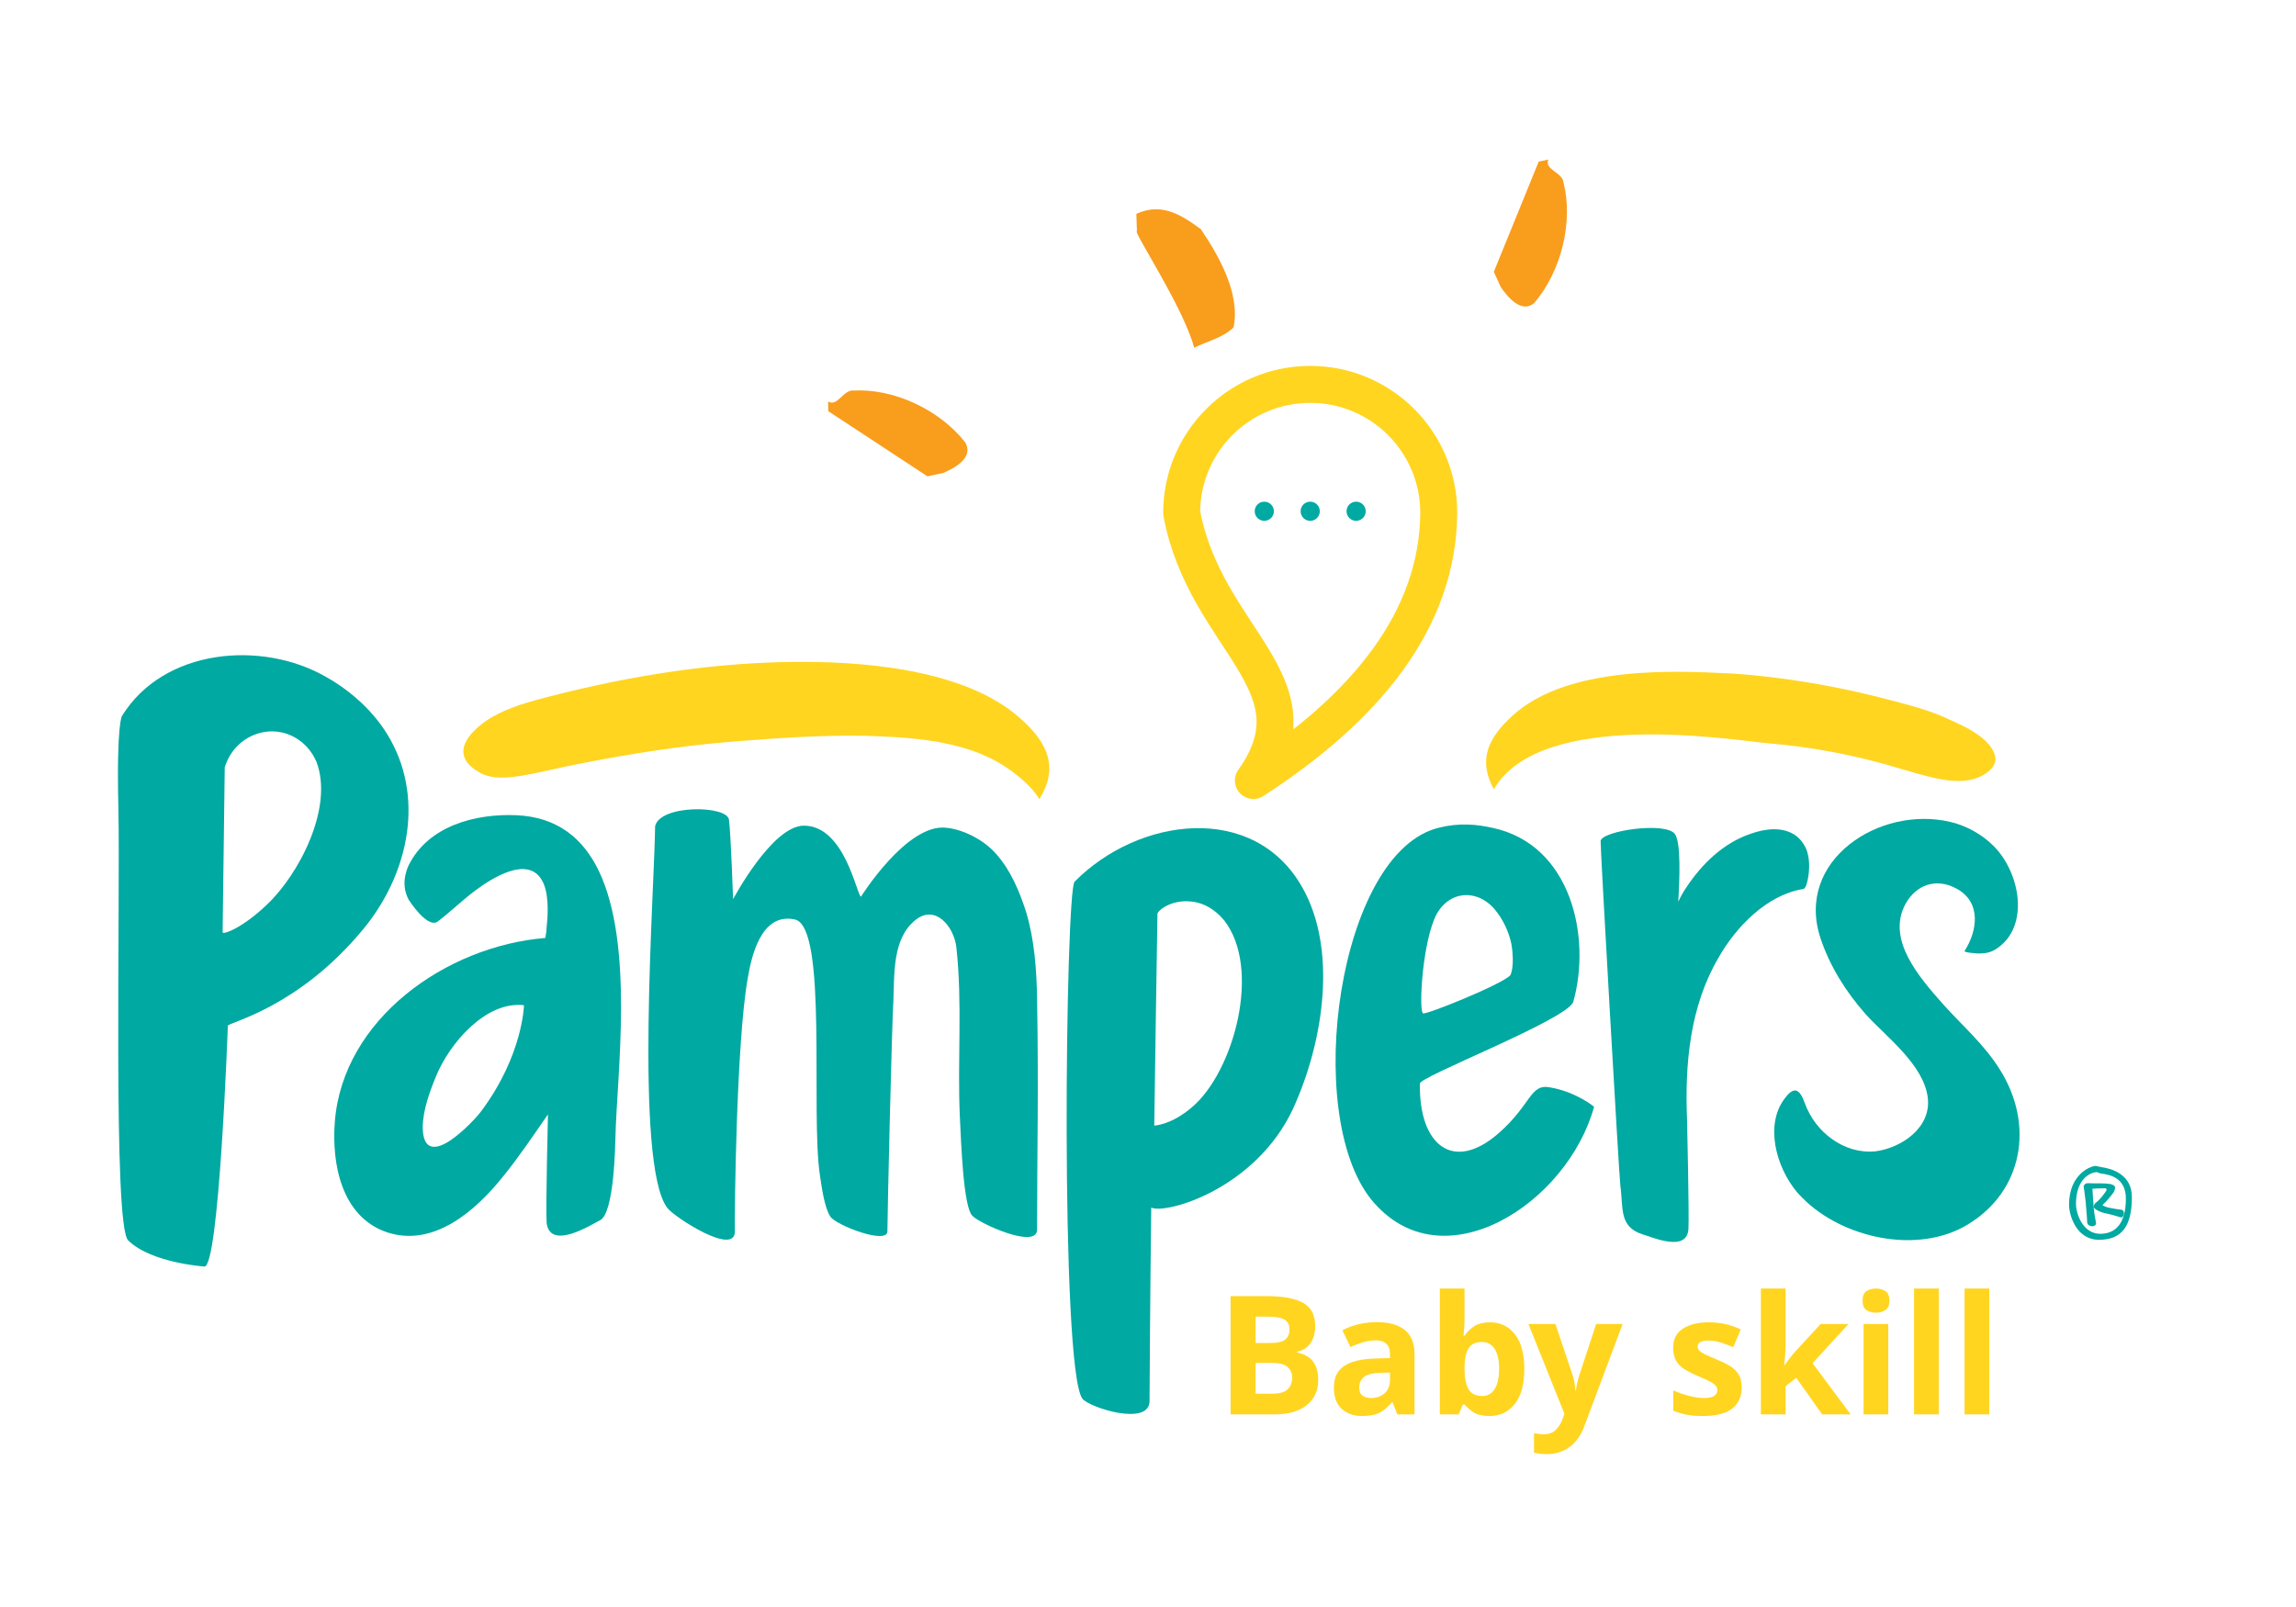
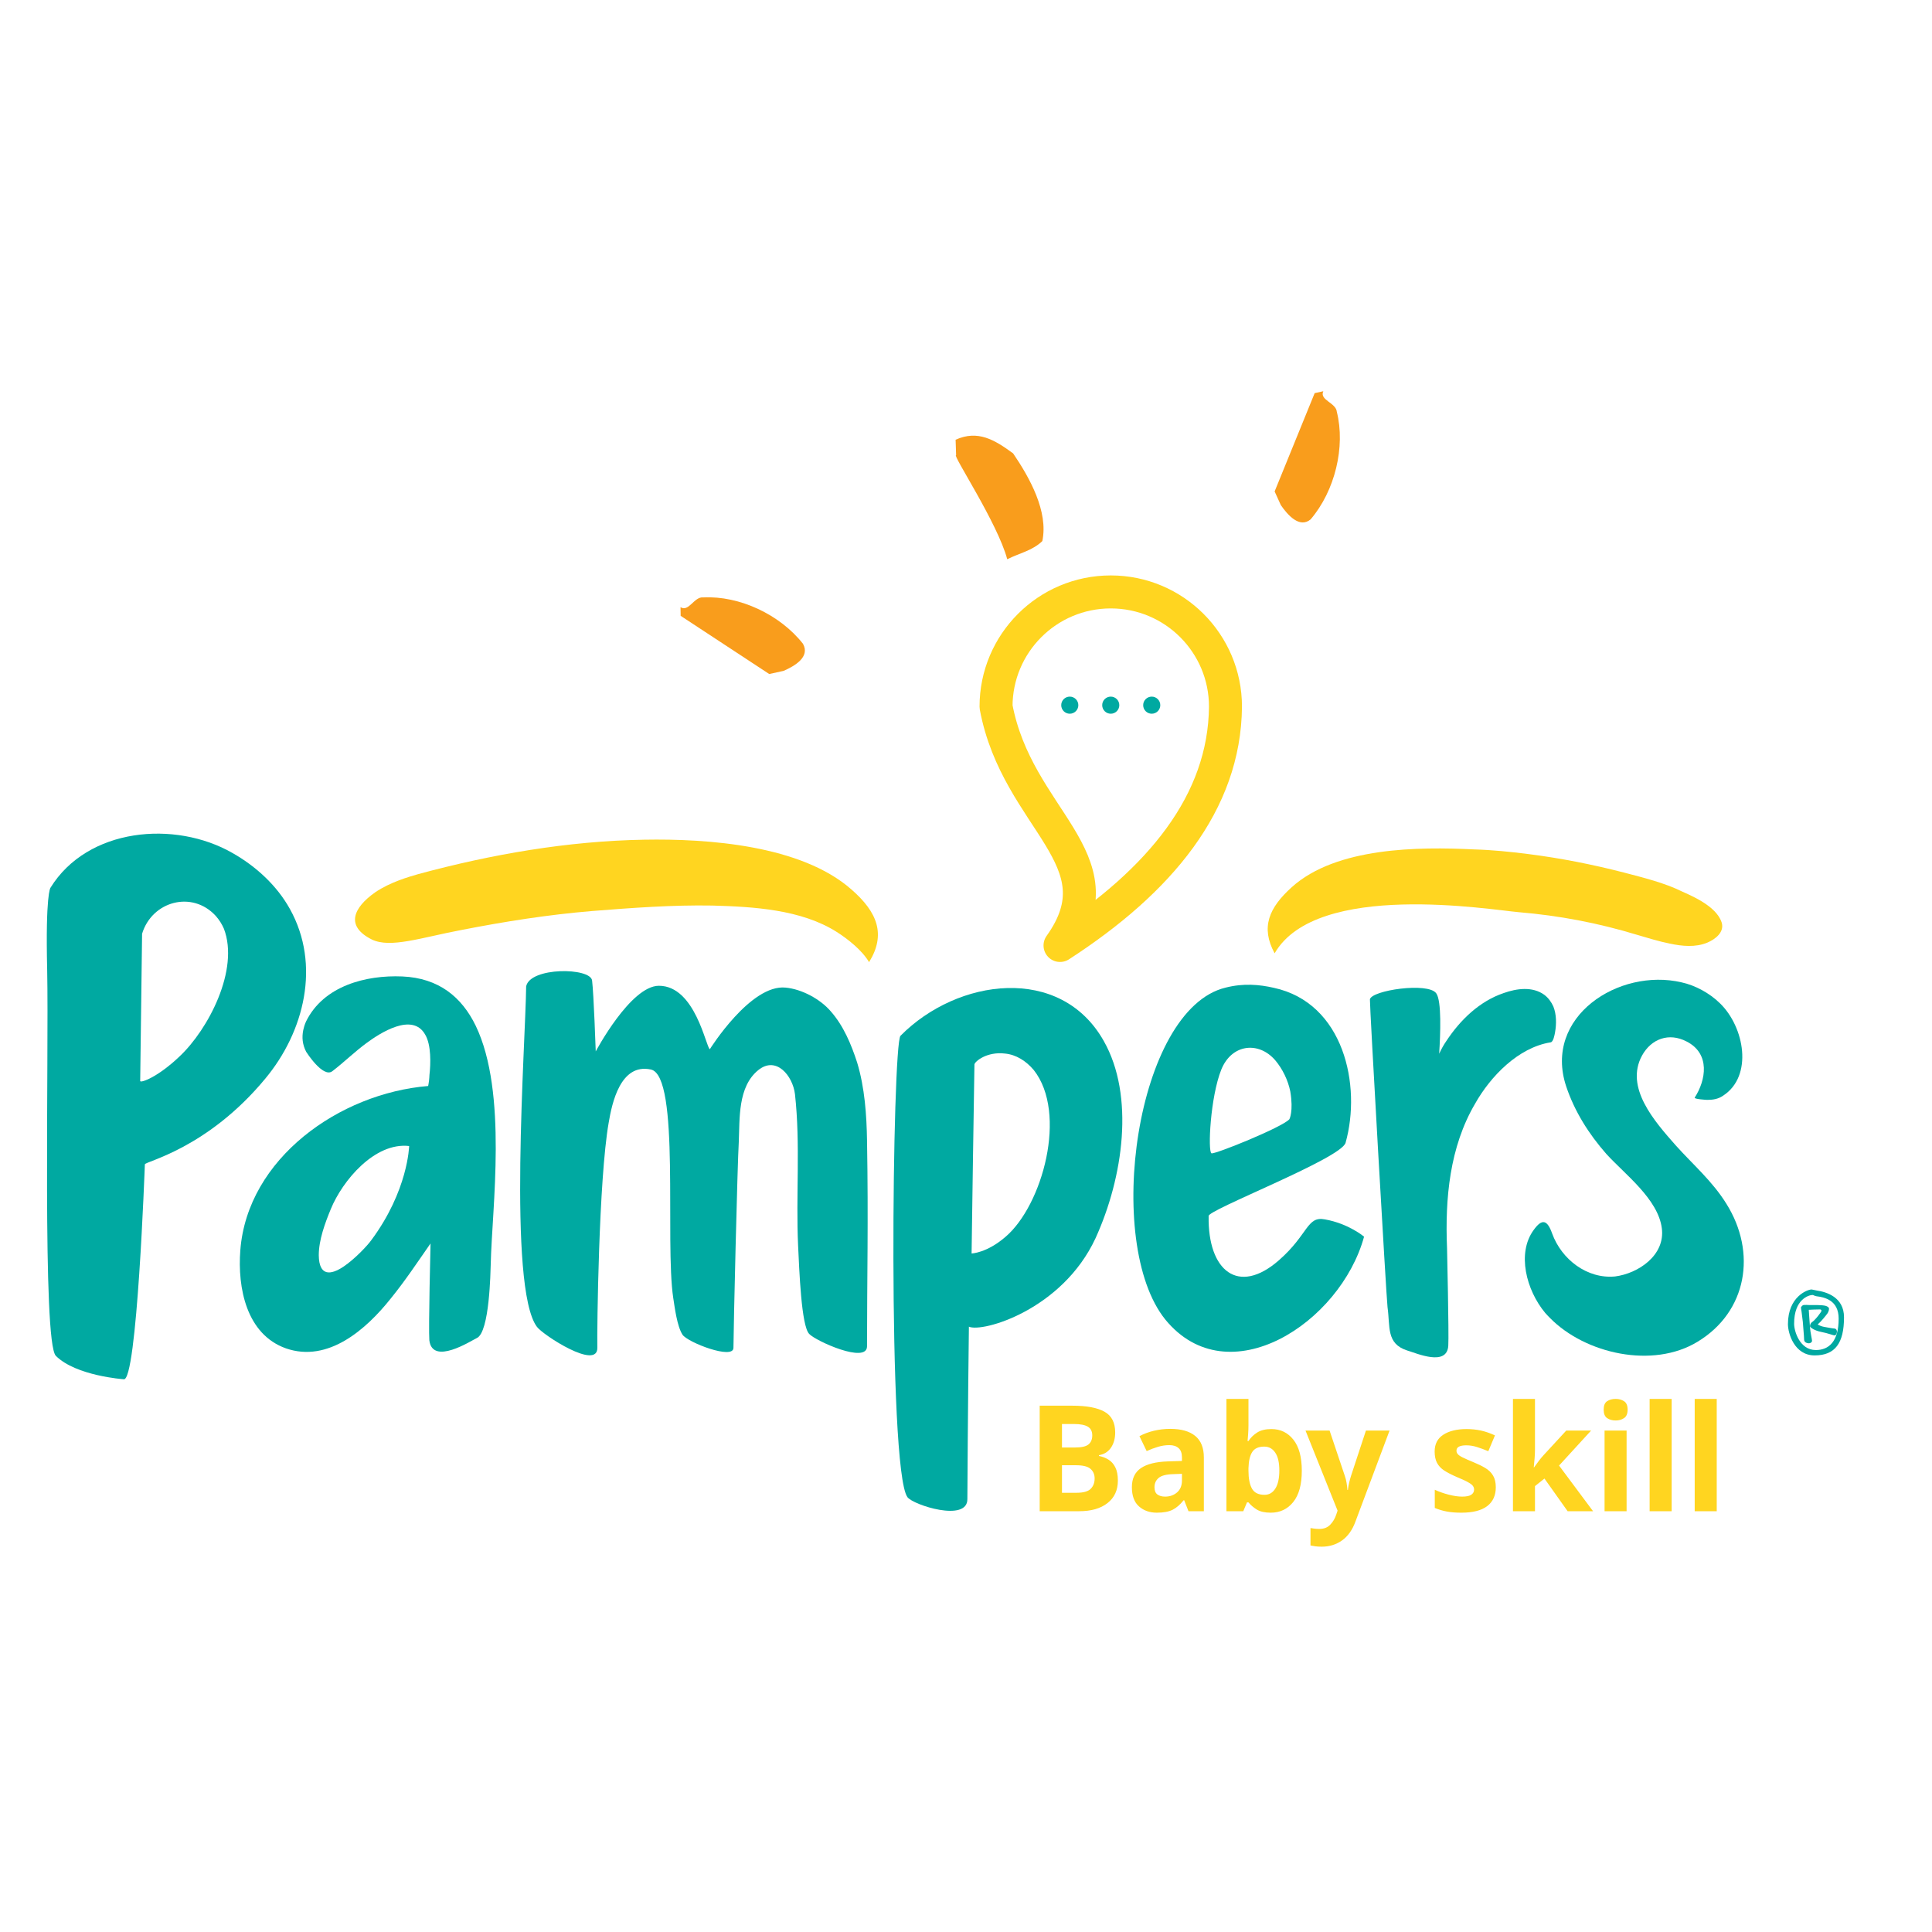
- <svg xmlns="http://www.w3.org/2000/svg" width="500" height="350" viewBox="0 0 500 350" id="svg2" version="1.1">
+ <svg xmlns="http://www.w3.org/2000/svg" width="512" height="512" viewBox="0 0 512 512" id="svg2" version="1.1">
  <defs id="defs4" />
-   <g id="layer1" transform="translate(0,-702.3622)">
+   <g id="layer1" transform="translate(0,-540.3622)">
    <path style="fill:#000000" d="" id="path4186" />
    <path style="fill:#000000" d="" id="path4184" />
    <path id="path4282" d="" style="fill:#000000" />
    <path id="path4284" d="" style="fill:#000000" />
-     <g id="g4418" transform="translate(23.59344,395.4561)">
+     <g id="g4418" transform="matrix(1.085983,0,0,1.085983,10.12639,273.0205)">
      <path d="m 237.908,356.816 c 4.054,5.965 8.634,14.185 7.127,21.393 -2.389,2.333 -5.719,2.993 -8.566,4.435 -2.364,-8.867 -13.545,-25.677 -12.475,-25.383 l -0.123,-3.778 c 5.412,-2.453 9.49,0 14.036,3.332 z" id="path4288" style="fill:#f99d1c" />
      <path d="m 186.629,403.283 c 1.791,3.223 -2.037,5.425 -4.737,6.602 l -3.504,0.768 -21.611,-14.196 -0.034,-2.114 c 2.018,1.278 3.316,-2.648 5.577,-2.383 8.784,-0.443 18.689,4.165 24.309,11.322 z" id="path4290" style="fill:#f99d1c" />
      <path d="m 310.495,372.926 c -2.708,2.233 -5.6,-1.083 -7.259,-3.486 l -1.515,-3.339 9.768,-23.99 2.11,-0.462 c -1.006,2.177 3.115,2.785 3.302,5.033 2.129,8.517 -0.439,19.271 -6.406,26.244 z" id="path4292" style="fill:#f99d1c" />
      <path style="fill:#ffd520" id="path4296" d="m 407.619,467.275 c -2.021,-1.545 -4.49,-2.666 -6.348,-3.492 -4.531,-2.22 -9.418,-3.391 -14.263,-4.67 -7.713,-1.989 -15.507,-3.53 -23.444,-4.534 -4.338,-0.55 -8.749,-0.997 -13.169,-1.125 -13.503,-0.652 -33.586,-0.596 -44.491,9.215 -5.591,5.045 -7.628,9.813 -4.184,16.144 10.257,-17.812 52.909,-10.591 59.527,-10.044 9.891,0.826 19.437,2.639 28.97,5.543 2.635,0.774 5.205,1.579 7.942,2.127 2.97,0.638 6.289,0.968 9.176,-0.247 1.943,-0.823 4.185,-2.549 3.485,-4.881 -0.5,-1.563 -1.742,-2.929 -3.201,-4.036 z" />
      <path style="fill:#ffd520" id="path4298" d="m 82.255,463.906 c 3.72,-2.508 8.135,-3.738 10.555,-4.445 17.889,-4.836 36.482,-8.054 55.029,-8.376 15.554,-0.284 38.339,1.332 50.612,12.147 6.351,5.537 8.48,10.989 4.3,17.737 -1.673,-2.878 -5.185,-5.663 -7.897,-7.376 -8.641,-5.489 -20.342,-6.155 -30.321,-6.437 -9.787,-0.171 -19.568,0.558 -29.335,1.332 -10.723,0.889 -21.247,2.547 -31.818,4.61 -9.884,1.859 -17.412,4.546 -21.969,2.342 -6.552,-3.284 -4.486,-7.788 0.845,-11.534 z" />
      <path style="fill:#00a9a1" id="path4300" d="m 61.414,467.977 c 7.613,13.661 3.484,30.015 -5.989,41.399 -14.189,17.153 -29.4,20.23 -29.4,20.935 0,0 -1.911,53.473 -5.189,52.434 0,0 -11.613,-0.796 -16.535,-5.708 -3.335,-3.415 -1.676,-72.886 -2.114,-94.225 -0.436,-18.384 0.788,-19.97 0.788,-19.97 9.036,-14.683 30.402,-16.583 44.468,-8.489 5.664,3.209 10.771,7.868 13.97,13.625 z m -18.11,1.683 c -5.768,-6.266 -15.551,-3.548 -17.955,4.377 l -0.463,35.934 c 0.041,0.559 4.238,-0.88 9.591,-5.986 7.018,-6.586 14.657,-21.173 10.838,-31.177 -0.479,-1.103 -1.132,-2.168 -2.011,-3.147 z" />
      <path style="fill:#00a9a1" id="path4302" d="m 313.999,543.743 c -4.453,-0.879 -4.018,3.672 -11.256,9.992 -9.877,8.633 -17.348,2.568 -17.126,-10.77 -0.801,-1.339 32.29,-14.027 33.414,-17.908 3.935,-14.02 -0.432,-34.13 -17.499,-37.826 -3.521,-0.805 -7.389,-1.159 -11.753,-0.056 -21.929,5.232 -29.85,62.278 -14.727,81.017 15.321,18.702 42.728,0.834 48.495,-20.235 -0.001,0 -3.774,-3.197 -9.547,-4.214 z M 288.716,507.162 c 2.535,-6.24 9.111,-6.954 13.158,-2.246 1.794,2.122 3.116,4.881 3.672,7.611 0.807,4.878 -0.22,6.762 -0.22,6.762 -1.658,1.946 -18.381,8.701 -19.028,8.322 -0.905,-0.5 -0.278,-13.727 2.417,-20.45 z" />
      <path d="m 202.255,524.552 c -0.1,-6.252 -0.547,-12.919 -2.412,-19.089 -1.434,-4.42 -3.316,-8.968 -6.46,-12.521 -2.584,-3.001 -7.073,-5.394 -10.991,-5.764 -8.559,-0.882 -18.493,15.029 -18.493,15.029 -0.946,-0.388 -3.522,-15.474 -12.43,-15.474 -6.924,0 -15.417,16.014 -15.417,16.014 0,-0.049 -0.483,-13.969 -0.89,-17.296 -0.402,-3.21 -15.101,-3.324 -16.091,1.415 -0.137,13.675 -4.552,73.585 2.643,83.109 1.438,1.95 14.873,10.725 14.729,5.041 -0.101,-4.158 0.332,-40.986 2.769,-54.885 0.805,-4.758 2.862,-14.552 10.287,-12.967 7.242,1.529 3.377,42.097 5.47,55.771 0.372,2.368 0.922,6.853 2.25,8.931 1.241,1.906 12.438,6.195 12.438,3.223 0,-4.069 0.98,-45.159 1.298,-50.153 0.253,-5.759 -0.275,-13.566 4.777,-17.635 4.378,-3.529 8.391,1.392 8.938,5.88 1.362,12.274 0.198,24.665 0.764,36.956 0.294,5.976 0.774,19.651 2.721,21.563 1.579,1.712 14.099,7.364 14.099,3.009 0.001,-16.829 0.342,-30.406 0.001,-50.157 z" id="path4304" style="fill:#00a9a1" />
      <path d="m 260.027,500.208 c -10.533,-18.696 -35.71,-15.34 -49.606,-1.274 -1.977,1.992 -3.194,105.804 1.69,112.581 1.397,1.932 14.698,6.184 14.631,0.472 0,-1.624 0.139,-23.824 0.371,-42.066 3.261,1.489 22.732,-4.05 30.895,-21.568 6.798,-14.914 9.588,-34.792 2.019,-48.145 z m -23.995,47.803 c -4.552,3.94 -8.261,4.046 -8.261,4.046 0,0 0.66,-46.127 0.697,-46.151 0.142,-0.747 3.052,-3.161 7.449,-2.635 2.719,0.254 5.179,1.821 7.028,4.028 8.306,10.524 2.132,33.019 -6.913,40.712 z" id="path4306" style="fill:#00a9a1" />
      <path d="m 106.767,496.494 c -3.391,-6.985 -8.985,-11.65 -17.912,-12.037 -8.858,-0.381 -19.214,2.272 -23.491,10.98 -0.354,0.772 -0.556,1.489 -0.686,2.1 -0.361,1.779 -0.213,3.503 0.707,5.299 0,0 4.117,6.501 6.39,4.742 2.87,-2.2 5.44,-4.742 8.336,-6.868 3.22,-2.382 11.247,-7.633 14.345,-2.019 1.463,2.514 1.334,7.058 1.016,9.836 -0.027,0.885 -0.142,1.843 -0.314,2.663 -21.652,1.777 -44.108,17.683 -45.838,40.078 -0.705,9.177 1.477,20.521 11.135,23.947 10.29,3.575 19.583,-4.638 25.545,-12.126 3.497,-4.296 6.576,-8.935 9.737,-13.477 0,0 -0.515,20.801 -0.29,23.644 0.767,6.189 10.109,0.15 11.589,-0.563 3.136,-1.4 3.332,-16.433 3.391,-17.955 0.291,-13.653 4.192,-41.943 -3.66,-58.244 z m -25.507,52.349 c -0.887,1.232 -3.88,4.483 -6.765,6.431 -3.08,2.047 -5.957,2.431 -6.03,-2.77 0,-3.757 1.529,-7.871 2.949,-11.313 2.829,-6.891 10.692,-16.318 19.102,-15.355 0,-0.003 -0.224,10.859 -9.256,23.007 z" id="path4308" style="fill:#00a9a1" />
      <path d="m 369.737,491.784 c -0.479,-1.05 -1.177,-2.065 -2.203,-2.844 -2.87,-2.093 -6.76,-1.563 -9.923,-0.428 -5.875,1.989 -10.587,6.535 -13.985,11.695 -0.699,0.999 -1.255,2.058 -1.75,3.104 0.298,-4.761 0.628,-12.908 -0.722,-14.748 -1.996,-2.767 -15.844,-0.722 -16.18,1.494 -0.101,1.004 4.016,72.985 4.297,75.09 0.681,4.825 -0.368,8.927 4.817,10.592 2.132,0.599 9.753,4.047 10.011,-1.222 0.174,-2.879 -0.305,-23.778 -0.305,-23.778 -0.505,-12.047 0.621,-24.631 6.844,-35.235 3.767,-6.673 10.51,-13.687 18.403,-14.964 0.696,-0.049 0.997,-1.821 1.11,-2.451 0.361,-2.03 0.361,-4.371 -0.414,-6.304 z" id="path4310" style="fill:#00a9a1" />
      <path d="m 411.955,539.917 c -3.398,-5.489 -8.149,-9.552 -12.372,-14.258 -5.153,-5.846 -12.458,-14.069 -8.212,-21.889 2.267,-4.114 6.575,-5.682 10.878,-3.444 5.864,2.985 4.713,9.469 1.987,13.687 -0.252,0.383 2.885,0.562 3.027,0.562 1.384,0 2.672,-0.178 3.884,-1.014 7.41,-4.802 5.212,-16.786 -0.752,-22.553 -2.535,-2.495 -6.049,-4.39 -9.357,-5.108 -15.312,-3.59 -33.819,8.374 -28.166,25.394 2.048,6.113 5.507,11.6 9.799,16.482 4.552,4.993 12.616,10.982 13.537,18.128 0.864,6.6 -5.747,11.027 -11.399,11.761 -6.843,0.655 -13.076,-4.171 -15.369,-10.484 -1.179,-3.336 -2.461,-3.716 -4.513,-0.846 -4.119,5.617 -1.836,14.647 2.825,20.236 0.413,0.44 0.767,0.855 1.18,1.247 8.626,8.75 25.072,12.41 35.96,5.803 12.138,-7.316 14.543,-21.787 7.065,-33.704 z" id="path4312" style="fill:#00a9a1" />
      <path d="m 428.492,569.237 c -0.033,-6.049 3.627,-7.054 4.519,-7.054 0.171,0 0.487,0.254 0.946,0.312 1.913,0.246 5.403,0.917 5.403,5.466 0,5.597 -2.406,7.663 -5.57,7.663 -3.973,10e-4 -5.298,-4.672 -5.298,-6.388 z m 1.664,-4.039 c 0,0.31 0.098,0.712 0.148,1.046 0,0.186 0.263,1.9 0.313,2.52 0.025,0.633 0.313,3.578 0.313,4.308 0,0.714 0.777,0.909 1.17,0.909 0.38,0 0.766,-0.287 0.766,-0.599 0,-0.312 -0.412,-2.004 -0.507,-3.373 -0.096,-1.065 -0.291,-4.206 -0.291,-4.206 0.075,-0.026 2.162,-0.094 2.763,-0.094 0.118,0 0.339,0.094 0.339,0.331 0,0.25 -1.503,2.279 -2.42,2.855 -0.343,0.34 -0.392,0.7 -0.369,0.965 0.026,0.247 1.062,1.017 2.684,1.333 1.797,0.346 2.935,0.856 3.324,0.856 0.335,0 0.55,-0.591 0.55,-0.879 0,-0.17 -0.042,-0.752 -0.622,-0.801 -0.585,-0.038 -1.649,-0.247 -2.52,-0.402 -0.507,-0.083 -1.261,-0.371 -1.55,-0.597 0.848,-0.711 1.933,-2.084 2.346,-2.637 0.219,-0.304 0.414,-0.785 0.414,-1.198 0,-0.399 -0.611,-0.673 -0.995,-0.74 -0.459,-0.094 -1.334,-0.152 -1.957,-0.152 -0.632,0 -1.503,0 -1.891,0 -0.438,-0.049 -0.803,-0.026 -1.14,-0.026 -0.334,0 -0.552,0.083 -0.867,0.581 z m -3.173,4.103 c 0,2.192 1.529,7.631 6.515,7.631 5.012,0 7.168,-3.009 7.168,-9.307 0,-4.973 -4.386,-6.198 -6.661,-6.531 -0.58,-0.09 -1.064,-0.252 -1.254,-0.252 -0.948,0 -5.768,1.702 -5.768,8.459 z" id="path4314" style="fill:#00a9a1" />
      <path style="opacity:1;fill:none;fill-opacity:1;fill-rule:evenodd;stroke:#ffd520;stroke-width:8.051;stroke-linecap:butt;stroke-linejoin:round;stroke-miterlimit:4;stroke-dasharray:none;stroke-dashoffset:0;stroke-opacity:1" d="m 261.731,390.622 c -15.461,-1.5e-4 -27.995,12.534 -27.995,27.995 5.161,27.647 30.733,37.134 15.616,58.28 24.381,-15.789 40.171,-34.864 40.375,-58.28 1.6e-4,-15.461 -12.534,-27.995 -27.995,-27.995 z" id="path4356" />
      <g style="fill:#00a9a1;fill-opacity:1" transform="translate(-149.2489,10.74118)" id="g4405">
        <circle r="2.087" cy="407.515" cx="400.98" id="path4361" style="opacity:1;fill:#00a9a1;fill-opacity:1;fill-rule:evenodd;stroke:none;stroke-width:9.7;stroke-linecap:butt;stroke-linejoin:round;stroke-miterlimit:4;stroke-dasharray:none;stroke-dashoffset:0;stroke-opacity:1" />
        <circle style="opacity:1;fill:#00a9a1;fill-opacity:1;fill-rule:evenodd;stroke:none;stroke-width:9.7;stroke-linecap:butt;stroke-linejoin:round;stroke-miterlimit:4;stroke-dasharray:none;stroke-dashoffset:0;stroke-opacity:1" id="circle4363" cx="410.98" cy="407.515" r="2.087" />
        <circle r="2.087" cy="407.515" cx="420.98" id="circle4365" style="opacity:1;fill:#00a9a1;fill-opacity:1;fill-rule:evenodd;stroke:none;stroke-width:9.7;stroke-linecap:butt;stroke-linejoin:round;stroke-miterlimit:4;stroke-dasharray:none;stroke-dashoffset:0;stroke-opacity:1" />
      </g>
      <text id="text4410" y="614.951" x="241.142" style="font-style:normal;font-weight:normal;font-size:36.058px;line-height:125%;font-family:sans-serif;letter-spacing:0px;word-spacing:0px;fill:#ffd520;fill-opacity:1;stroke:none;stroke-width:1px;stroke-linecap:butt;stroke-linejoin:miter;stroke-opacity:1" xml:space="preserve">
        <tspan style="font-style:normal;font-variant:normal;font-weight:bold;font-stretch:normal;font-family:Lemonada;-inkscape-font-specification:'Lemonada Bold';fill:#ffd520;fill-opacity:1" y="614.951" x="241.142" id="tspan4412">Baby skill</tspan>
      </text>
    </g>
-     <text xml:space="preserve" style="font-style:normal;font-weight:normal;font-size:40px;line-height:125%;font-family:sans-serif;letter-spacing:0px;word-spacing:0px;fill:#000000;fill-opacity:1;stroke:none;stroke-width:1px;stroke-linecap:butt;stroke-linejoin:miter;stroke-opacity:1" x="-404.259" y="787.626" id="text4414">
-       <tspan id="tspan4416" x="-404.259" y="787.626" />
+     <text xml:space="preserve" style="font-style:normal;font-weight:normal;font-size:9.005px;line-height:125%;font-family:sans-serif;letter-spacing:0px;word-spacing:0px;fill:#000000;fill-opacity:1;stroke:none;stroke-width:1px;stroke-linecap:butt;stroke-linejoin:miter;stroke-opacity:1" x="-110.768" y="820.106" id="text4414">
+       <tspan id="tspan4416" x="-110.768" y="820.106" />
    </text>
  </g>
</svg>
